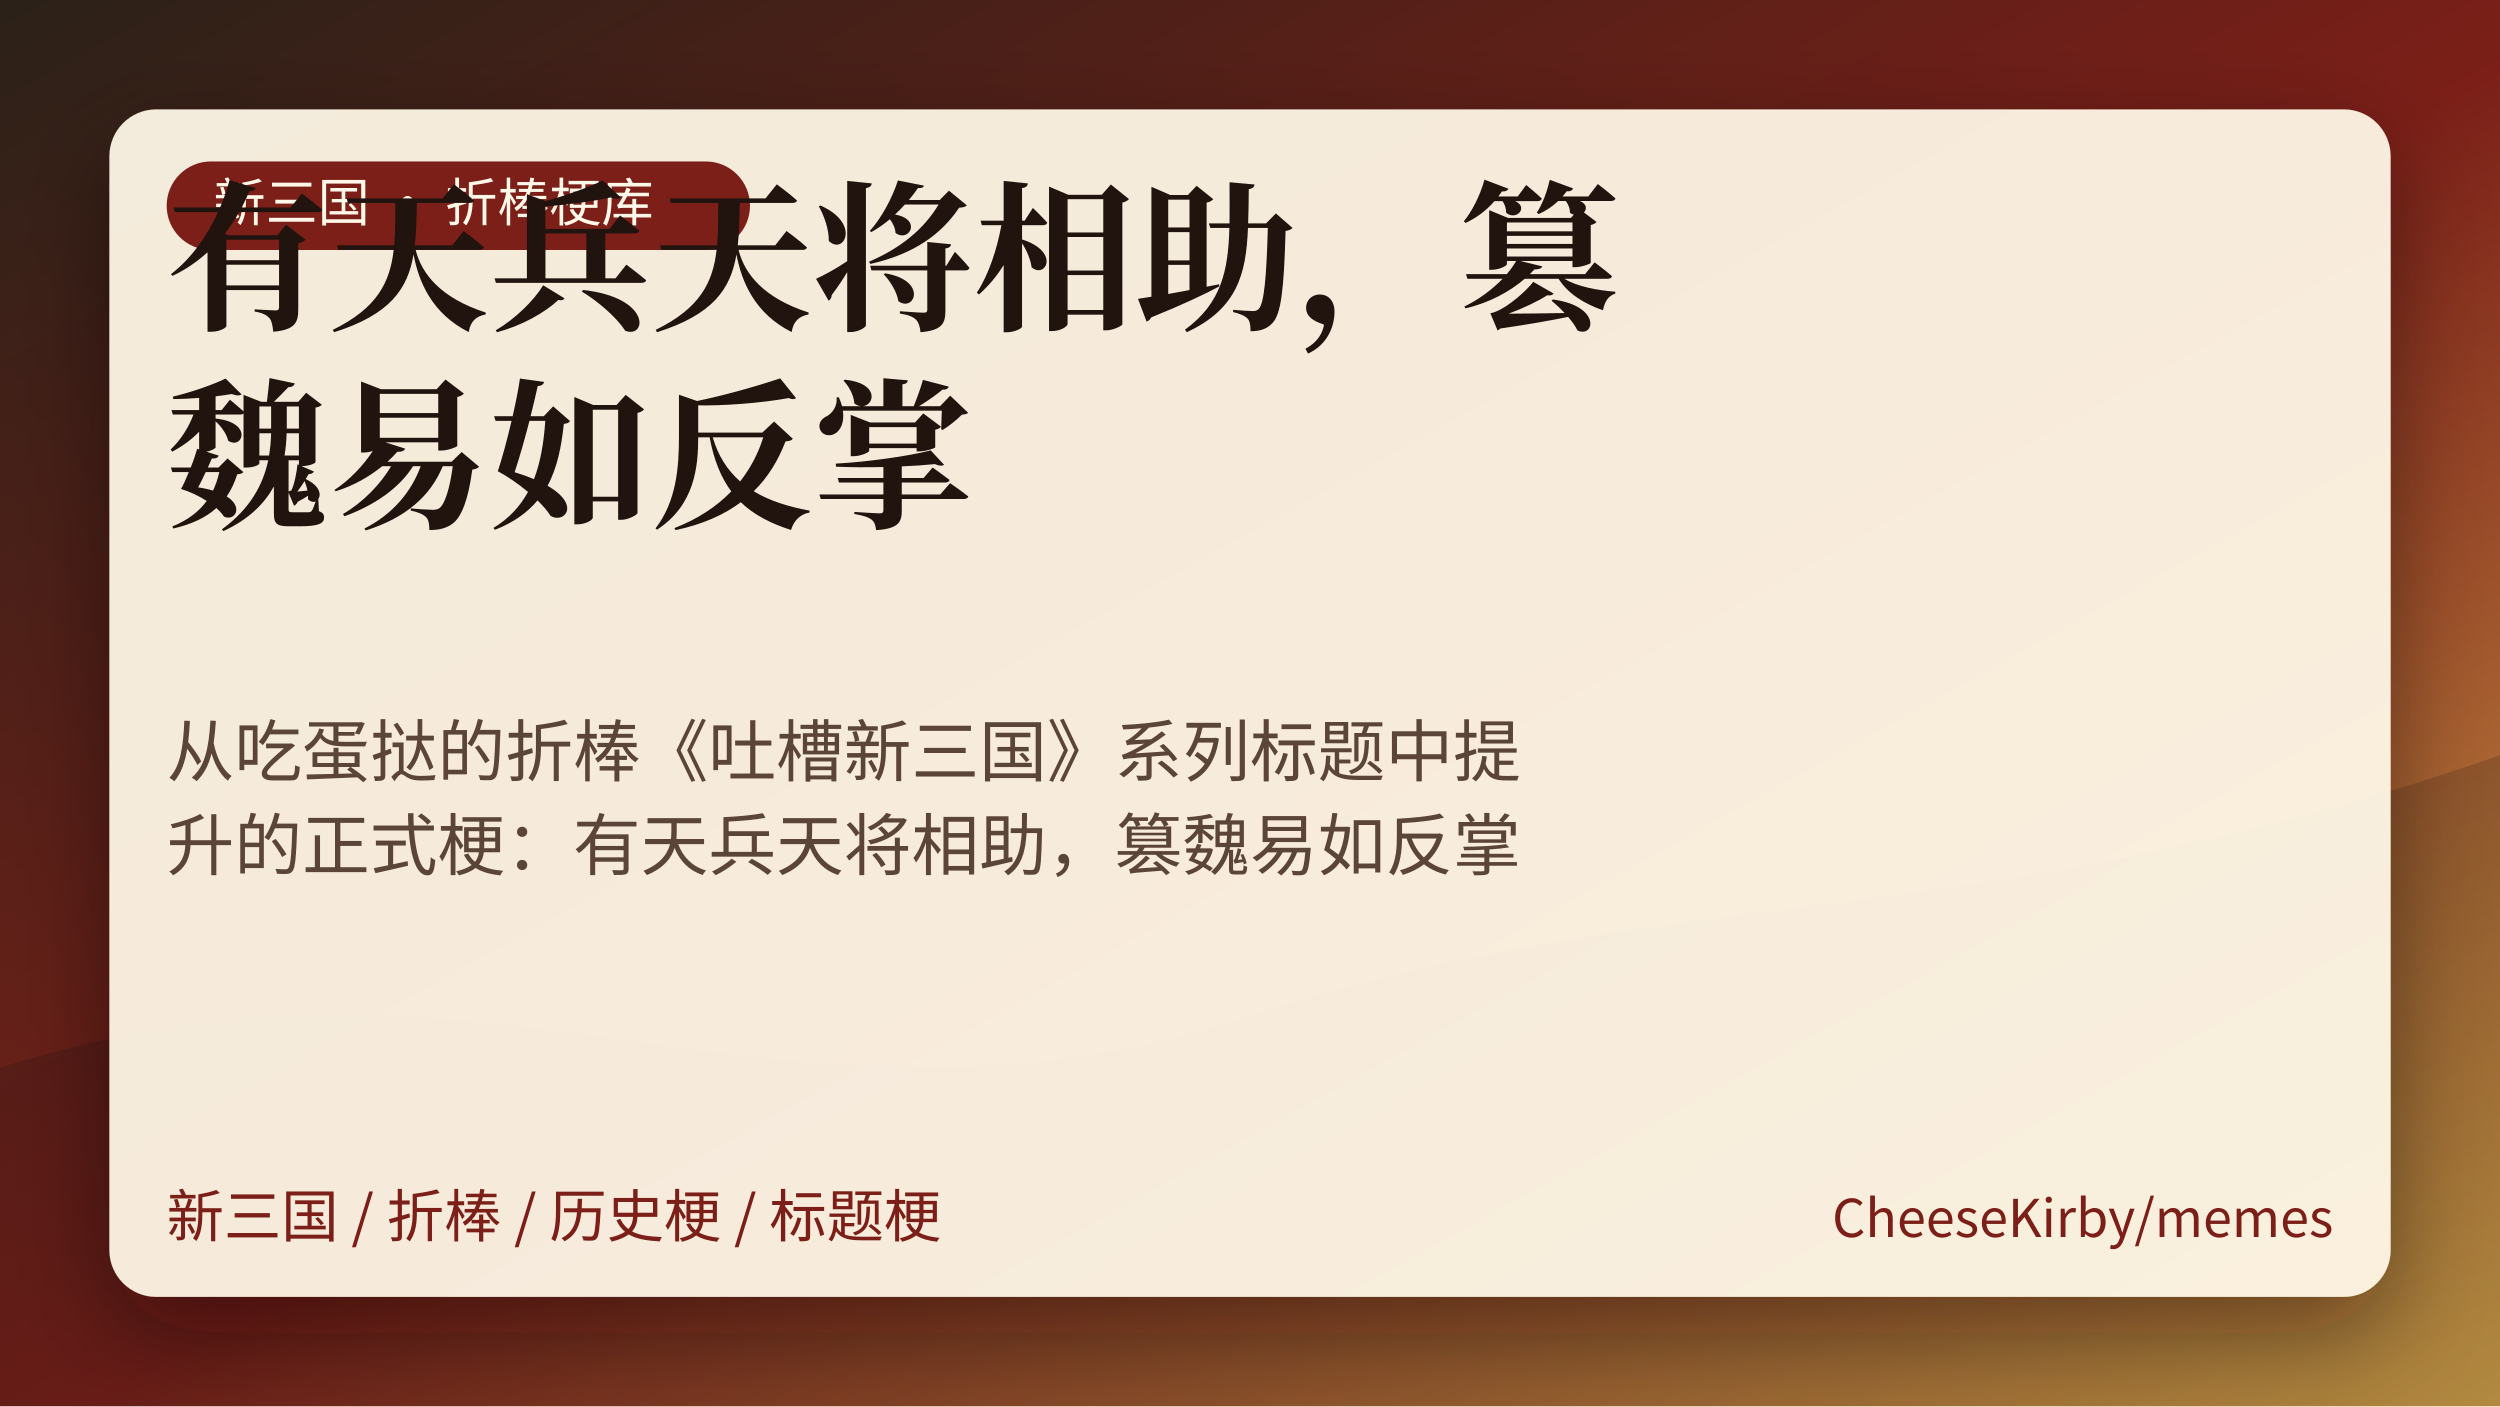
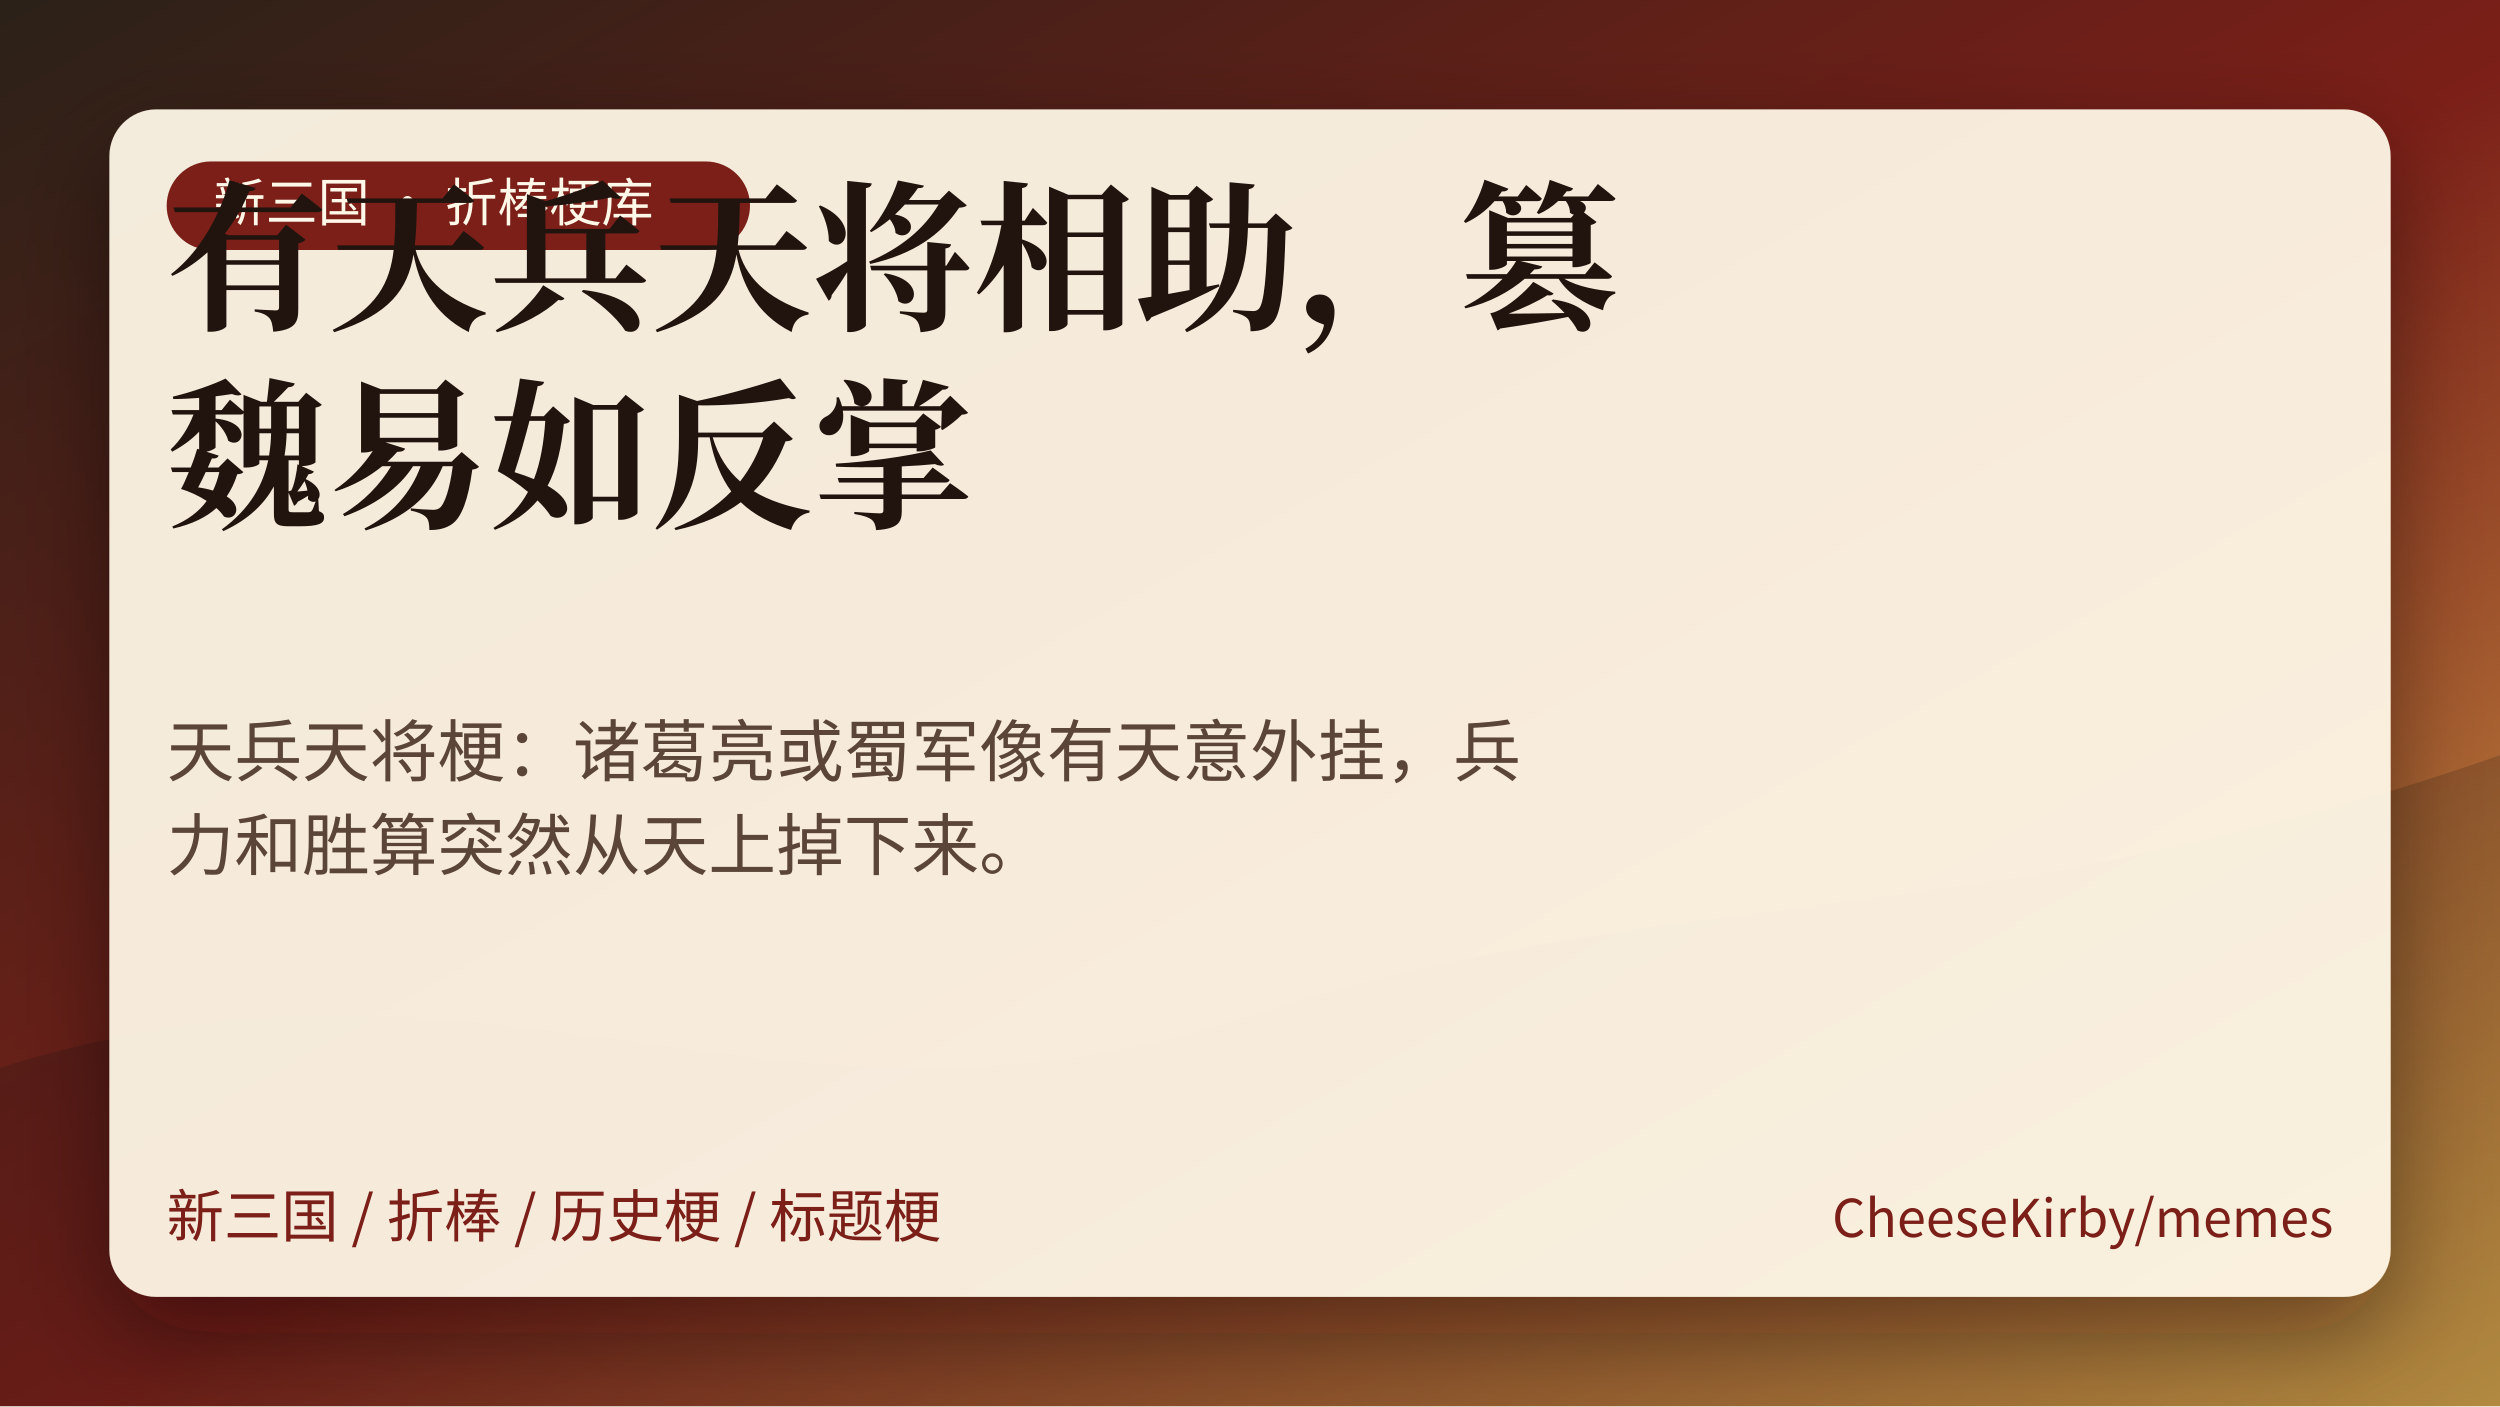
<svg xmlns="http://www.w3.org/2000/svg" width="960" height="540" viewBox="0 0 960 540">
  <defs>
    <linearGradient id="bg" x1="0" x2="1" y1="0" y2="1">
      <stop offset="0" stop-color="#2b2118" />
      <stop offset="0.52" stop-color="#7b1f18" />
      <stop offset="1" stop-color="#d5a44a" />
    </linearGradient>
    <filter id="shadow" x="-20%" y="-20%" width="140%" height="140%">
      <feDropShadow dx="0" dy="14" stdDeviation="18" flood-color="#1b0e08" flood-opacity="0.45" />
    </filter>
  </defs>
  <rect width="960" height="540" fill="url(#bg)" />
  <path d="M0 410 C190 350 300 450 480 390 C640 338 760 360 960 290 L960 540 L0 540 Z" fill="#111111" opacity="0.18" />
  <rect x="42" y="42" width="876" height="456" rx="18" fill="#fff8e8" opacity="0.94" filter="url(#shadow)" />
  <rect x="64" y="62" width="224" height="34" rx="17" fill="#7b1f18" />
  <text x="82" y="85" fill="#fff8e8" font-size="20" font-family="Noto Sans CJK SC, Microsoft YaHei, sans-serif">新三国 · 折棒梗库</text>
  <text fill="#21140e" font-size="62" font-weight="800" font-family="Noto Serif CJK SC, SimSun, serif">
    <tspan x="64" y="122">有天兵天将相助，篡</tspan>
    <tspan x="64" y="198">魏易如反掌</tspan>
  </text>
  <text fill="#5b4539" font-size="26" font-family="Noto Sans CJK SC, Microsoft YaHei, sans-serif">
-     <tspan x="64" y="298">从吃蛋挞的折棒《吐槽新三国》系列标题中提</tspan>
-     <tspan x="64" y="334">升的正式梗：有天兵天将相助，篡魏易如反掌</tspan>
+     <tspan x="64" y="298">天兵天将梗：诸葛亮或蜀军像有天意外挂，兵</tspan>
+     <tspan x="64" y="334">力和胜算突然从天上掉下来。</tspan>
  </text>
  <text x="64" y="475" fill="#7b1f18" font-size="22" font-family="Noto Sans CJK SC, Microsoft YaHei, sans-serif">新三国 / 折棒 / 历史梗 / 标题梗</text>
  <text x="896" y="475" text-anchor="end" fill="#7b1f18" font-size="20" font-family="Noto Sans CJK SC, Microsoft YaHei, sans-serif">CheeseKirby/memes</text>
</svg>
